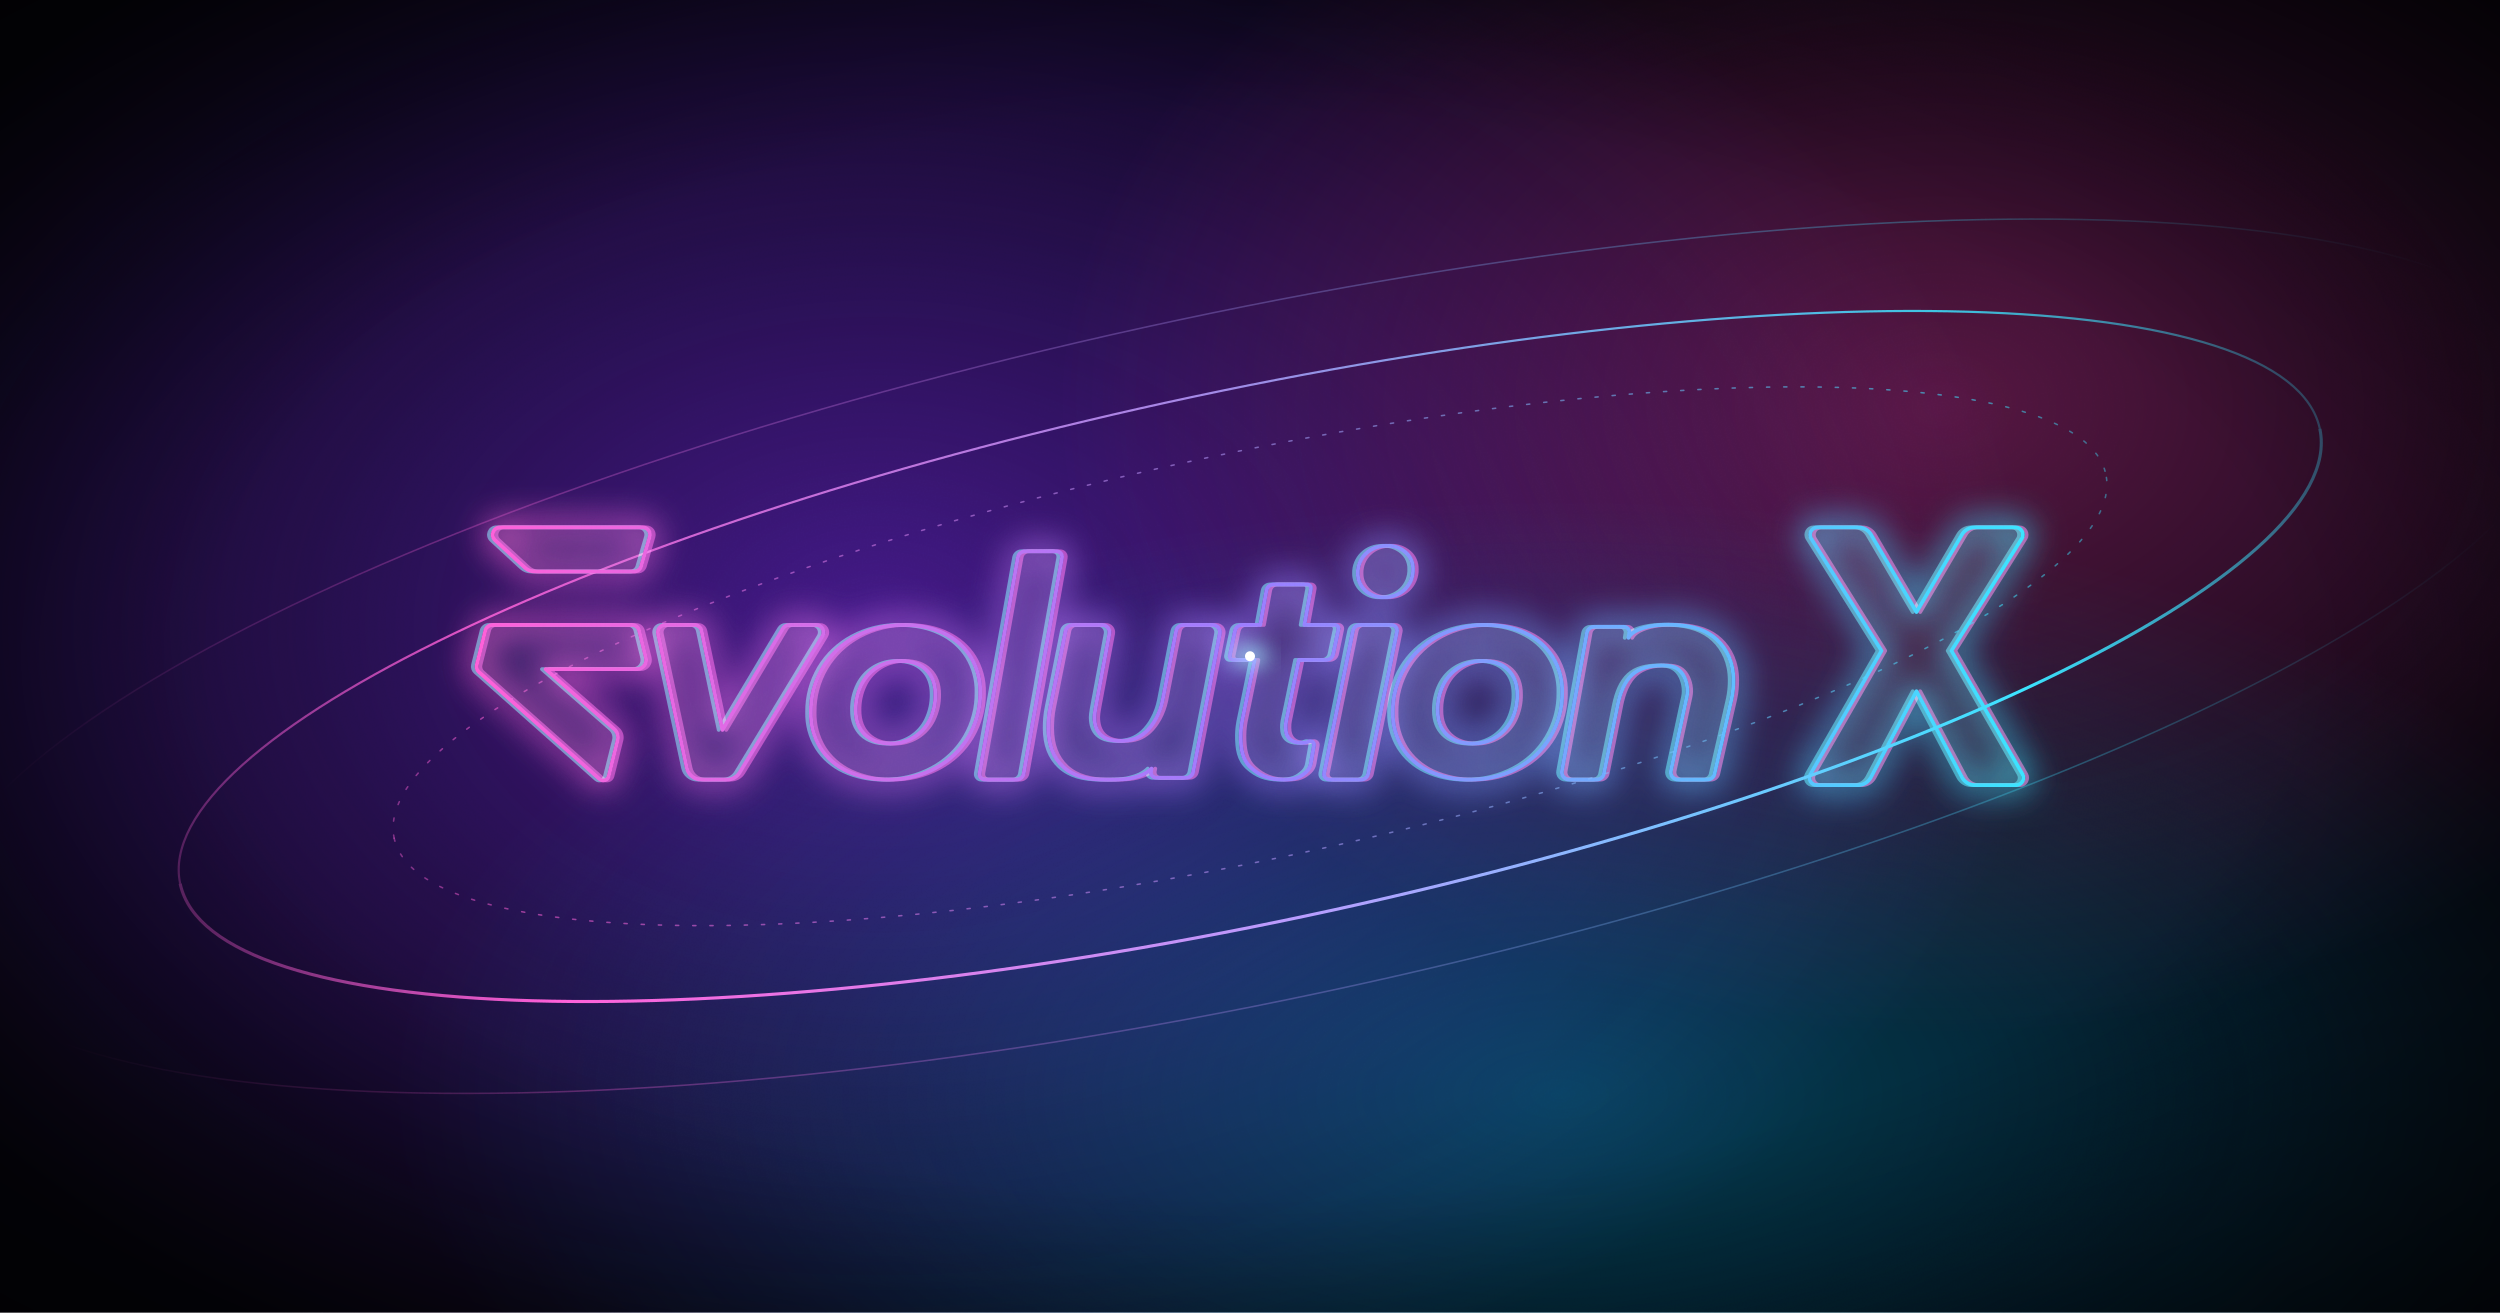
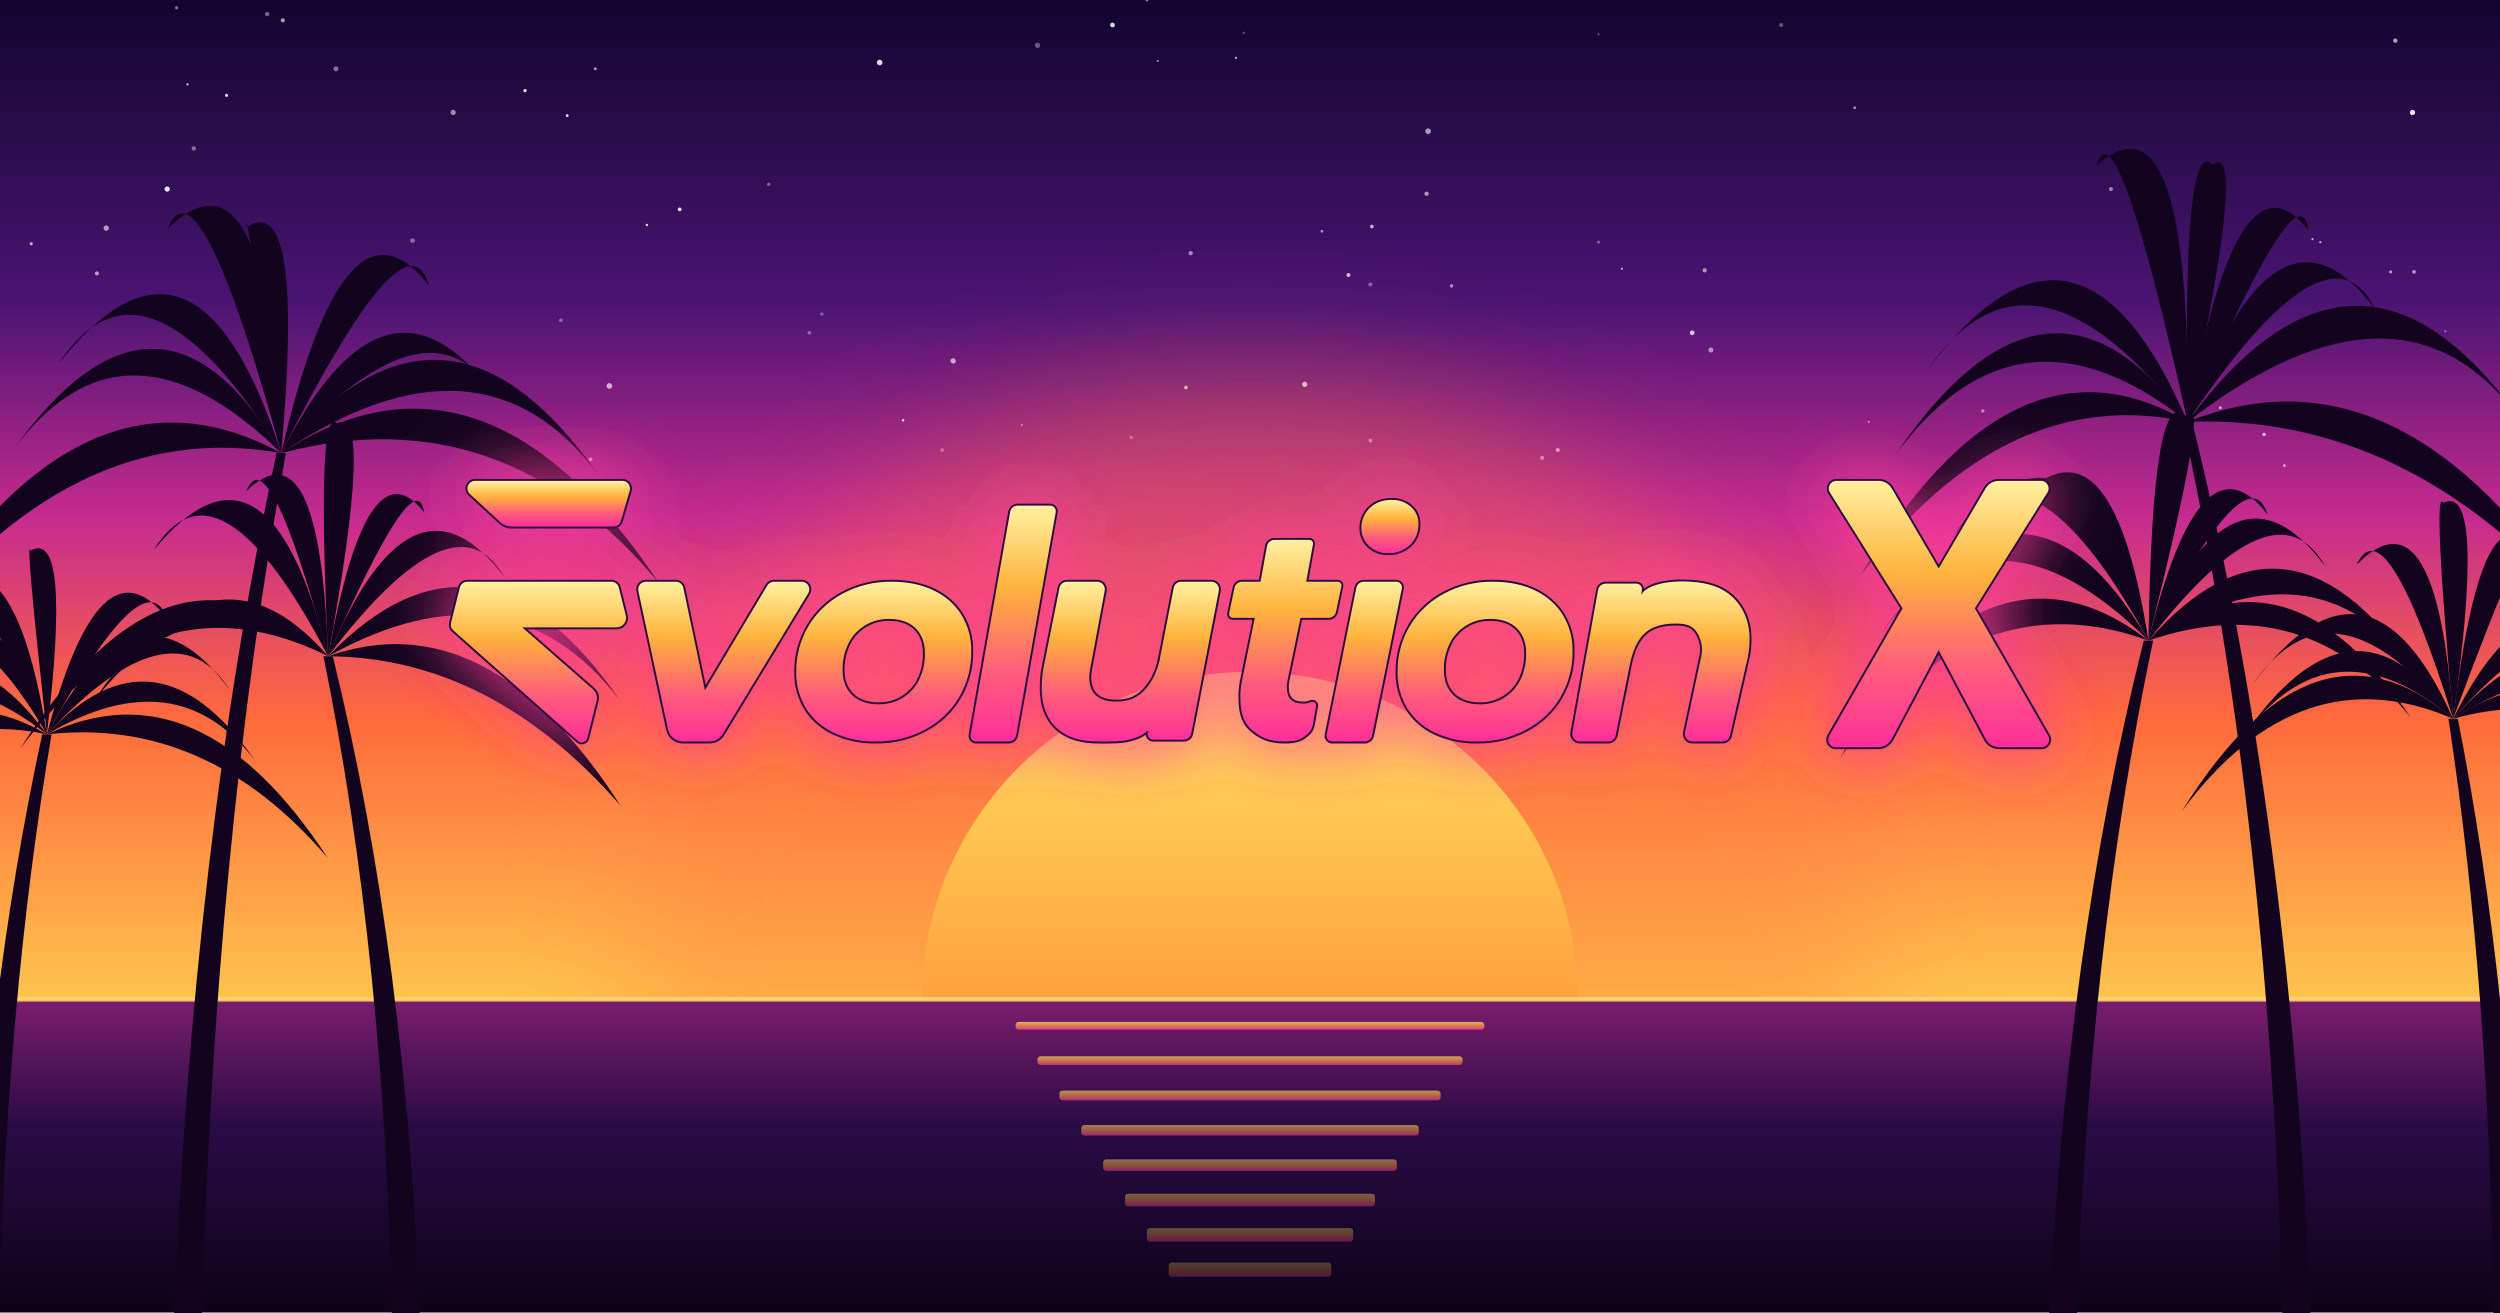
- <svg xmlns="http://www.w3.org/2000/svg" xmlns:xlink="http://www.w3.org/1999/xlink" width="1600" height="840" viewBox="0 0 1600 840" role="img" aria-label="Evolution X banner concept: holographic wordmark crossed by iridescent orbit rings in a dark violet void">
+ <svg xmlns="http://www.w3.org/2000/svg" width="1600" height="840" viewBox="0 0 1600 840">
  <defs>
-     <radialGradient id="nv" cx="50%" cy="50%" r="50%">
-       <stop offset="0" stop-color="#fff" stop-opacity="1" />
-       <stop offset="1" stop-color="#fff" stop-opacity="0" />
-     </radialGradient>
-     <radialGradient id="n1">
-       <stop offset="0" stop-color="#6d28d9" stop-opacity=".6" />
-       <stop offset="1" stop-color="#6d28d9" stop-opacity="0" />
-     </radialGradient>
-     <radialGradient id="n2">
-       <stop offset="0" stop-color="#ff3fb4" stop-opacity=".32" />
-       <stop offset="1" stop-color="#ff3fb4" stop-opacity="0" />
-     </radialGradient>
-     <radialGradient id="n3">
-       <stop offset="0" stop-color="#00c8ff" stop-opacity=".3" />
-       <stop offset="1" stop-color="#00c8ff" stop-opacity="0" />
-     </radialGradient>
-     <radialGradient id="vg" cx="50%" cy="50%" r="75%">
-       <stop offset=".55" stop-color="#000" stop-opacity="0" />
-       <stop offset="1" stop-color="#000" stop-opacity=".75" />
-     </radialGradient>
-     <linearGradient id="wg" gradientUnits="userSpaceOnUse" x1="210" y1="0" x2="870" y2="0" spreadMethod="reflect">
-       <stop offset="0" stop-color="#ff5fd8" />
-       <stop offset=".5" stop-color="#9b7bff" />
-       <stop offset="1" stop-color="#3be3ff" />
-       <animateTransform attributeName="gradientTransform" type="translate" from="0 0" to="1320 0" dur="12s" repeatCount="indefinite" />
-     </linearGradient>
-     <linearGradient id="rg" gradientUnits="userSpaceOnUse" x1="-800" y1="0" x2="800" y2="0">
-       <stop offset="0" stop-color="#ff5fd8" stop-opacity="0" />
-       <stop offset=".2" stop-color="#ff5fd8" />
-       <stop offset=".5" stop-color="#b79bff" />
-       <stop offset=".8" stop-color="#3be3ff" />
-       <stop offset="1" stop-color="#3be3ff" stop-opacity="0" />
-     </linearGradient>
-     <filter id="b6" x="-20%" y="-60%" width="140%" height="220%">
-       <feGaussianBlur stdDeviation="7" />
+     <linearGradient id="bsky" x1="0" y1="0" x2="0" y2="1">
+       <stop offset="0" stop-color="#12052e" />
+       <stop offset=".30" stop-color="#4a1472" />
+       <stop offset=".52" stop-color="#c72b8f" />
+       <stop offset=".72" stop-color="#ff6a3d" />
+       <stop offset="1" stop-color="#ffc34d" />
+     </linearGradient>
+     <linearGradient id="bsun" x1="0" y1="0" x2="0" y2="1">
+       <stop offset="0" stop-color="#ffe45e" />
+       <stop offset=".55" stop-color="#ff9a3c" />
+       <stop offset="1" stop-color="#ff3d9a" />
+     </linearGradient>
+     <linearGradient id="bsea" x1="0" y1="0" x2="0" y2="1">
+       <stop offset="0" stop-color="#7a1d6e" />
+       <stop offset=".4" stop-color="#2b0b45" />
+       <stop offset="1" stop-color="#0c0318" />
+     </linearGradient>
+     <linearGradient id="txt" x1="0" y1="0" x2="0" y2="1">
+       <stop offset="0" stop-color="#fff0a0" />
+       <stop offset=".35" stop-color="#ffb23c" />
+       <stop offset=".7" stop-color="#ff5e7a" />
+       <stop offset="1" stop-color="#ff2f9a" />
+     </linearGradient>
+     <filter id="glow" x="-20%" y="-40%" width="140%" height="180%">
+       <feGaussianBlur stdDeviation="14" result="b" />
+       <feMerge>
+         <feMergeNode in="b" />
+         <feMergeNode in="b" />
+       </feMerge>
    </filter>
-     <filter id="b2" x="-20%" y="-100%" width="140%" height="300%">
-       <feGaussianBlur stdDeviation="2" />
+     <filter id="blur30">
+       <feGaussianBlur stdDeviation="40" />
    </filter>
-     <filter id="b1" x="-50%" y="-50%" width="200%" height="200%">
-       <feGaussianBlur stdDeviation="1.2" />
-     </filter>
-     <filter id="gr" x="0" y="0" width="100%" height="100%">
-       <feTurbulence type="fractalNoise" baseFrequency=".9" numOctaves="2" seed="4" />
-       <feColorMatrix values="0 0 0 0 1  0 0 0 0 1  0 0 0 0 1  0 0 0 .55 0" />
-     </filter>
-     <g id="wm" stroke-linejoin="round" stroke-linecap="round">
-       <path d="M217.896 70.452C215.794 68.512 217.167 65 220.028 65H280.87C282.965 65 284.474 67.011 283.887 69.023L280.22 81.593C279.829 82.934 278.6 83.856 277.203 83.856H234.875C233.295 83.856 231.773 83.26 230.612 82.189L217.896 70.452Z" />
-       <path d="M268.75 151.103C270.08 152.268 270.648 154.079 270.219 155.794L266.36 171.228C265.931 172.945 263.833 173.594 262.509 172.419L211.057 126.765C210.181 125.987 209.81 124.788 210.094 123.651L213.751 109.023C214.101 107.624 215.358 106.643 216.8 106.643H276.321C277.763 106.643 279.02 107.624 279.37 109.023L282.269 120.619C282.888 123.098 281.013 125.5 278.457 125.5H239.489L268.75 151.103Z" />
-       <path d="M354.904 106.643C357.354 106.643 358.862 109.322 357.59 111.417L322.253 169.619C321.113 171.496 319.076 172.643 316.88 172.643H305.856C302.892 172.643 300.331 170.572 299.71 167.674L287.446 110.444C287.027 108.488 288.519 106.643 290.519 106.643H302.939C304.425 106.643 305.708 107.684 306.014 109.138L314.917 151.428L340.717 108.176C341.284 107.225 342.31 106.643 343.416 106.643H354.904Z" />
-       <path d="M368.204 169.057C363.406 166.831 359.4 163.334 356.675 158.994C353.904 154.413 352.509 149.206 352.64 143.932C352.532 137.265 354.291 130.689 357.739 124.869C361.062 119.302 365.927 114.692 371.813 111.533C377.976 108.236 384.958 106.549 392.041 106.647C398.677 106.647 404.456 107.839 409.378 110.224C414.15 112.463 418.132 115.958 420.844 120.288C423.625 124.869 425.031 130.078 424.91 135.356C425.019 142.014 423.283 148.583 419.875 154.412C416.576 159.997 411.705 164.612 405.8 167.748C399.611 171.042 392.606 172.728 385.501 172.634C379.516 172.756 373.586 171.53 368.204 169.057ZM396.573 154.59C399.525 152.755 401.878 150.18 403.365 147.153C405.031 143.716 405.85 139.968 405.761 136.19C405.761 131.821 404.466 128.365 401.876 125.821C399.286 123.278 395.645 122.008 390.954 122.013C387.432 121.959 383.971 122.891 381.009 124.691C378.054 126.525 375.699 129.101 374.208 132.128C372.533 135.561 371.703 139.306 371.781 143.084C371.781 147.458 373.095 150.914 375.721 153.453C378.348 155.991 382.01 157.261 386.707 157.261C390.192 157.307 393.614 156.378 396.541 154.59H396.573Z" />
-       <path d="M440.957 77.808C441.223 76.308 442.528 75.214 444.052 75.214H457.462C458.929 75.214 460.039 76.539 459.783 77.983L443.449 170.049C443.183 171.549 441.878 172.643 440.354 172.643H426.944C425.477 172.643 424.367 171.318 424.623 169.874L440.957 77.808Z" />
-       <path d="M524.039 106.643C526.013 106.643 527.499 108.442 527.125 110.381L515.765 169.309C515.48 170.788 514.186 171.857 512.679 171.857H500.078C498.591 171.857 497.475 170.496 497.767 169.038L497.989 167.928C495.811 170.134 493.006 171.145 490.131 171.857C486.372 172.791 481.578 172.643 477.56 172.643C470.48 172.643 464.493 171.059 460.274 167.143C456.055 163.226 453.994 157.735 453.989 150.643C453.987 147.971 454.21 144.614 454.774 142L461.34 109.169C461.634 107.7 462.924 106.643 464.422 106.643H476.921C478.887 106.643 480.371 108.428 480.011 110.361L474.417 140.428C474.417 140.428 473.627 144.329 473.631 145.928C473.631 152.781 477.395 156.13 484.631 156.13C489.373 156.13 492.54 155.028 495.631 152.214C498.723 149.401 501.57 144.484 502.703 138.857L508.493 109.184C508.781 107.708 510.074 106.643 511.577 106.643H524.039Z" />
-       <path d="M555.46 147.608C555.274 148.522 555.193 149.455 555.217 150.387C555.217 154.777 557.512 156.969 562.101 156.964C563.315 156.964 564.115 156.776 564.913 156.399C566.142 155.818 567.542 156.698 567.306 158.036L565.933 165.813C565.691 167.184 565.011 168.45 563.969 169.373C561.506 171.553 559.659 172.643 554.167 172.643C548.046 172.643 544.118 170.909 540.417 167.536C536.716 164.162 536.003 159.58 536.024 153.695C536.052 151.7 536.251 149.711 536.62 147.751L541.989 121.571H532.925C531.927 121.571 531.182 120.653 531.387 119.676L533.606 109.138C533.912 107.684 535.195 106.643 536.681 106.643H544.346L547.019 91.938C547.291 90.443 548.593 89.357 550.111 89.357H564.463C565.443 89.357 566.184 90.245 566.009 91.21L563.203 106.643H576.195C577.193 106.643 577.938 107.561 577.732 108.538L575.514 119.076C575.208 120.53 573.925 121.571 572.438 121.571H560.846L555.46 147.608Z" />
-       <path d="M583.907 109.162C584.204 107.697 585.492 106.643 586.988 106.643H600.392C601.882 106.643 602.998 108.007 602.702 109.468L590.427 170.123C590.13 171.589 588.842 172.643 587.347 172.643H573.942C572.452 172.643 571.336 171.278 571.632 169.818L583.907 109.162Z" />
-       <path d="M586.761 88.55C587.292 89.799 588.081 90.923 589.076 91.85C590.126 92.85 591.367 93.629 592.725 94.144C594.083 94.659 595.531 94.898 596.983 94.847C598.641 94.913 600.295 94.65 601.85 94.076C603.405 93.501 604.831 92.625 606.043 91.499C607.214 90.365 608.131 88.998 608.736 87.488C609.34 85.978 609.617 84.358 609.55 82.734C609.577 81.411 609.316 80.097 608.784 78.885C608.251 77.672 607.461 76.588 606.467 75.709C604.263 73.758 601.381 72.739 598.434 72.868C594.726 72.868 591.727 73.982 589.437 76.209C588.308 77.293 587.419 78.598 586.826 80.043C586.233 81.488 585.949 83.039 585.993 84.599C585.968 85.955 586.23 87.301 586.761 88.55Z" />
-       <path d="M616.474 169.057C611.69 166.826 607.697 163.33 604.981 158.994C602.203 154.415 600.801 149.208 600.925 143.933C600.814 137.266 602.569 130.69 606.013 124.87C609.341 119.304 614.205 114.694 620.089 111.534C626.258 108.23 633.25 106.543 640.341 106.647C646.973 106.647 652.75 107.84 657.67 110.225C662.44 112.463 666.42 115.959 669.131 120.288C671.911 124.869 673.316 130.079 673.196 135.357C673.304 142.014 671.569 148.583 668.162 154.412C664.862 159.998 659.99 164.613 654.086 167.748C647.89 171.047 640.876 172.733 633.764 172.635C627.781 172.756 621.854 171.529 616.474 169.057ZM644.831 154.591C647.785 152.756 650.139 150.181 651.628 147.153C653.293 143.716 654.112 139.968 654.023 136.19C654.023 131.821 652.729 128.365 650.14 125.822C647.551 123.278 643.912 122.009 639.222 122.014C635.699 121.96 632.237 122.891 629.274 124.691C626.32 126.524 623.968 129.1 622.484 132.129C620.806 135.56 619.976 139.306 620.058 143.085C620.058 147.458 621.371 150.914 623.996 153.453C626.622 155.991 630.282 157.261 634.977 157.261C638.458 157.306 641.876 156.377 644.799 154.591H644.831Z" />
-       <path d="M739.203 112.928C743.477 116.925 746.274 122.79 746.274 130.214C746.276 132.978 746.055 135.366 745.488 138.071L738.187 170.196C737.862 171.627 736.59 172.643 735.122 172.643H722.662C720.661 172.643 719.169 170.798 719.589 168.841L725.845 139.643C726.181 138.1 726.643 136.507 726.631 134.928C726.631 131.391 725.348 128.143 723.488 126.286C721.629 124.428 719.334 123.923 715.631 123.928C710.791 123.928 706.244 124.951 703.06 127.857C699.875 130.763 697.905 135.397 696.774 141.214L690.994 170.116C690.7 171.585 689.41 172.643 687.912 172.643H676.179C674.219 172.643 672.737 170.869 673.086 168.941L683.736 110.012C684.006 108.517 685.308 107.429 686.828 107.429H699.491C700.948 107.429 702.056 108.736 701.817 110.173L701.488 112.143C703.06 108.668 710.885 105.931 721.917 106.643C729.169 107.065 734.928 108.922 739.203 112.928Z" />
-       <path d="M824.358 101.143L843.75 68.104C844.879 66.181 846.942 65 849.171 65H866.607C869.078 65 870.582 67.719 869.27 69.812L839.287 117.643L869.577 170.29C870.782 172.385 869.27 175 866.852 175H849.357C847.029 175 844.891 173.713 843.802 171.655L824.358 134.928L804.915 171.655C803.825 173.713 801.688 175 799.359 175H781.864C779.446 175 777.934 172.385 779.14 170.29L809.43 117.643L779.446 69.812C778.134 67.719 779.639 65 782.109 65H799.545C801.774 65 803.837 66.181 804.966 68.104L824.358 101.143Z" />
+     <clipPath id="sunclip">
+       <rect x="0" y="0" width="1600" height="640" />
+     </clipPath>
+   </defs>
+   <rect width="1600" height="640" fill="url(#bsky)" />
+   <circle cx="1351" cy="121" r="1.3" fill="#fff" opacity="0.49" />
+   <circle cx="215" cy="44" r="1.6" fill="#fff" opacity="0.44" />
+   <circle cx="1530" cy="174" r="1.0" fill="#fff" opacity="0.58" />
+   <circle cx="381" cy="44" r="0.9" fill="#fff" opacity="0.64" />
+   <circle cx="378" cy="294" r="1.2" fill="#fff" opacity="0.57" />
+   <circle cx="997" cy="288" r="1.3" fill="#fff" opacity="0.58" />
+   <circle cx="1269" cy="263" r="1.1" fill="#fff" opacity="0.46" />
+   <circle cx="518" cy="213" r="1.2" fill="#fff" opacity="0.36" />
+   <circle cx="363" cy="74" r="0.9" fill="#fff" opacity="0.88" />
+   <circle cx="741" cy="39" r="0.7" fill="#fff" opacity="0.52" />
+   <circle cx="914" cy="84" r="1.8" fill="#fff" opacity="0.61" />
+   <circle cx="724" cy="280" r="1.0" fill="#fff" opacity="0.41" />
+   <circle cx="759" cy="248" r="1.2" fill="#fff" opacity="0.71" />
+   <circle cx="414" cy="144" r="0.8" fill="#fff" opacity="0.84" />
+   <circle cx="171" cy="9" r="1.4" fill="#fff" opacity="0.40" />
+   <circle cx="1544" cy="72" r="1.7" fill="#fff" opacity="0.87" />
+   <circle cx="578" cy="269" r="0.8" fill="#fff" opacity="0.85" />
+   <circle cx="835" cy="246" r="1.7" fill="#fff" opacity="0.73" />
+   <circle cx="290" cy="72" r="1.7" fill="#fff" opacity="0.53" />
+   <circle cx="1083" cy="213" r="1.5" fill="#fff" opacity="0.75" />
+   <circle cx="1449" cy="278" r="1.1" fill="#fff" opacity="0.69" />
+   <circle cx="264" cy="154" r="1.5" fill="#fff" opacity="0.37" />
+   <circle cx="1533" cy="26" r="1.4" fill="#fff" opacity="0.63" />
+   <circle cx="1480" cy="153" r="0.7" fill="#fff" opacity="0.62" />
+   <circle cx="1140" cy="16" r="1.3" fill="#fff" opacity="0.31" />
+   <circle cx="603" cy="288" r="1.2" fill="#fff" opacity="0.35" />
+   <circle cx="1196" cy="270" r="0.6" fill="#fff" opacity="0.64" />
+   <circle cx="1038" cy="172" r="0.7" fill="#fff" opacity="0.62" />
+   <circle cx="181" cy="13" r="1.3" fill="#fff" opacity="0.63" />
+   <circle cx="877" cy="282" r="1.2" fill="#fff" opacity="0.50" />
+   <circle cx="863" cy="176" r="1.3" fill="#fff" opacity="0.71" />
+   <circle cx="20" cy="156" r="1.0" fill="#fff" opacity="0.68" />
+   <circle cx="124" cy="95" r="1.4" fill="#fff" opacity="0.43" />
+   <circle cx="913" cy="124" r="1.4" fill="#fff" opacity="0.58" />
+   <circle cx="846" cy="148" r="0.9" fill="#fff" opacity="0.53" />
+   <circle cx="878" cy="145" r="1.2" fill="#fff" opacity="0.68" />
+   <circle cx="526" cy="201" r="1.1" fill="#fff" opacity="0.32" />
+   <circle cx="1091" cy="173" r="1.4" fill="#fff" opacity="0.55" />
+   <circle cx="1023" cy="22" r="0.6" fill="#fff" opacity="0.46" />
+   <circle cx="336" cy="58" r="1.1" fill="#fff" opacity="0.83" />
+   <circle cx="734" cy="0" r="0.9" fill="#fff" opacity="0.51" />
+   <circle cx="610" cy="231" r="1.7" fill="#fff" opacity="0.63" />
+   <circle cx="1023" cy="155" r="1.0" fill="#fff" opacity="0.34" />
+   <circle cx="62" cy="175" r="1.3" fill="#fff" opacity="0.60" />
+   <circle cx="654" cy="272" r="0.7" fill="#fff" opacity="0.45" />
+   <circle cx="435" cy="134" r="1.2" fill="#fff" opacity="0.89" />
+   <circle cx="1421" cy="261" r="0.9" fill="#fff" opacity="0.67" />
+   <circle cx="563" cy="40" r="1.8" fill="#fff" opacity="0.85" />
+   <circle cx="877" cy="182" r="1.3" fill="#fff" opacity="0.35" />
+   <circle cx="107" cy="121" r="1.7" fill="#fff" opacity="0.88" />
+   <circle cx="796" cy="21" r="0.7" fill="#fff" opacity="0.33" />
+   <circle cx="390" cy="247" r="1.8" fill="#fff" opacity="0.65" />
+   <circle cx="1565" cy="212" r="0.7" fill="#fff" opacity="0.43" />
+   <circle cx="987" cy="293" r="1.3" fill="#fff" opacity="0.48" />
+   <circle cx="1462" cy="298" r="0.9" fill="#fff" opacity="0.60" />
+   <circle cx="145" cy="61" r="1.0" fill="#fff" opacity="0.86" />
+   <circle cx="1545" cy="174" r="1.2" fill="#fff" opacity="0.57" />
+   <circle cx="68" cy="146" r="1.7" fill="#fff" opacity="0.59" />
+   <circle cx="929" cy="183" r="1.1" fill="#fff" opacity="0.55" />
+   <circle cx="359" cy="205" r="1.2" fill="#fff" opacity="0.34" />
+   <circle cx="492" cy="118" r="1.1" fill="#fff" opacity="0.34" />
+   <circle cx="791" cy="37" r="0.7" fill="#fff" opacity="0.75" />
+   <circle cx="1485" cy="155" r="0.7" fill="#fff" opacity="0.71" />
+   <circle cx="712" cy="16" r="1.5" fill="#fff" opacity="0.85" />
+   <circle cx="762" cy="162" r="1.4" fill="#fff" opacity="0.49" />
+   <circle cx="664" cy="29" r="1.7" fill="#fff" opacity="0.34" />
+   <circle cx="113" cy="5" r="1.0" fill="#fff" opacity="0.47" />
+   <circle cx="120" cy="54" r="0.7" fill="#fff" opacity="0.82" />
+   <circle cx="1187" cy="69" r="0.9" fill="#fff" opacity="0.57" />
+   <circle cx="1095" cy="224" r="1.6" fill="#fff" opacity="0.52" />
+   <g clip-path="url(#sunclip)">
+     <circle cx="800.0" cy="640" r="399.0" fill="#ff7a3d" opacity=".35" filter="url(#blur30)" />
+     <circle cx="800.0" cy="640" r="210" fill="url(#bsun)" />
+   </g>
+   <rect y="640" width="1600" height="200" fill="url(#bsea)" />
+   <rect x="650.0" y="654" width="300" height="5.0" rx="2" fill="url(#bsun)" opacity="0.75" />
+   <rect x="664.0" y="676" width="272" height="5.6" rx="2" fill="url(#bsun)" opacity="0.68" />
+   <rect x="678.0" y="698" width="244" height="6.2" rx="2" fill="url(#bsun)" opacity="0.61" />
+   <rect x="692.0" y="720" width="216" height="6.8" rx="2" fill="url(#bsun)" opacity="0.54" />
+   <rect x="706.0" y="742" width="188" height="7.4" rx="2" fill="url(#bsun)" opacity="0.47" />
+   <rect x="720.0" y="764" width="160" height="8.0" rx="2" fill="url(#bsun)" opacity="0.40" />
+   <rect x="734.0" y="786" width="132" height="8.6" rx="2" fill="url(#bsun)" opacity="0.33" />
+   <rect x="748.0" y="808" width="104" height="9.2" rx="2" fill="url(#bsun)" opacity="0.26" />
+   <rect y="638" width="1600" height="3" fill="#ffd36b" opacity=".9" />
+   <g>
+     <path d="M111,850 Q123.0,542.0 177,290 L183,290 Q137.0,542.0 129,850Z" fill="#12041f" />
+     <path d="M180,290 Q48.501,218.22 -63.587,409.834 Q45.037,265.963 180,290Z" fill="#12041f" />
+     <path d="M180,290 Q100.967,156.009 6.217,291.026 Q77.801,190.07 180,290Z" fill="#12041f" />
+     <path d="M180,290 Q125.341,120.882 37.506,232.869 Q92.143,148.811 180,290Z" fill="#12041f" />
+     <path d="M180,290 Q172.147,83.526 107.276,146.31 Q127.144,97.78 180,290Z" fill="#12041f" />
+     <path d="M180,290 Q195.151,120.266 157.69,145.58 Q156.761,124.639 180,290Z" fill="#12041f" />
+     <path d="M180,290 Q259.816,131.837 274.434,182.638 Q220.788,113.328 180,290Z" fill="#12041f" />
+     <path d="M180,290 Q274.64,184.342 316.372,252.803 Q247.15,157.613 180,290Z" fill="#12041f" />
+     <path d="M180,290 Q308.899,203.57 383.407,304.586 Q285.064,163.703 180,290Z" fill="#12041f" />
+     <path d="M180,290 Q321.801,252.493 422.069,373.632 Q309.672,205.048 180,290Z" fill="#12041f" />
+     <path d="M251,850 Q246.5,613.5 207,420 L213,420 Q260.5,613.5 269,850Z" fill="#12041f" />
+     <path d="M210,420 Q110.146,325.69 12.817,479.328 Q98.111,364.338 210,420Z" fill="#12041f" />
+     <path d="M210,420 Q135.156,333.781 57.52,452.324 Q122.528,363.667 210,420Z" fill="#12041f" />
+     <path d="M210,420 Q171.225,263.486 98.352,352.087 Q139.541,285.369 210,420Z" fill="#12041f" />
+     <path d="M210,420 Q204.763,268.923 157.667,314.237 Q171.799,279.18 210,420Z" fill="#12041f" />
+     <path d="M210,420 Q239.73,259.076 215.63,270.905 Q202.443,257.973 210,420Z" fill="#12041f" />
+     <path d="M210,420 Q265.815,293.584 271.396,327.785 Q234.949,281.551 210,420Z" fill="#12041f" />
+     <path d="M210,420 Q291.858,312.63 323.132,370.021 Q264.368,290.456 210,420Z" fill="#12041f" />
+     <path d="M210,420 Q325.822,355.603 396.932,448.474 Q307.609,318.964 210,420Z" fill="#12041f" />
+     <path d="M210,420 Q314.203,420.575 397.123,515.571 Q312.403,383.899 210,420Z" fill="#12041f" />
+     <path d="M-19,850 Q-10.0,641.0 27,470 L33,470 Q4.0,641.0 -1,850Z" fill="#12041f" />
+     <path d="M30,470 Q-59.349,417.168 -136.769,548.154 Q-62.673,449.855 30,470Z" fill="#12041f" />
+     <path d="M30,470 Q-41.544,372.175 -120.361,488.957 Q-57.16,401.646 30,470Z" fill="#12041f" />
+     <path d="M30,470 Q-3.609,355.52 -60.654,426.996 Q-26.36,373.288 30,470Z" fill="#12041f" />
+     <path d="M30,470 Q6.125,320.744 -53.963,388.722 Q-25.102,337.201 30,470Z" fill="#12041f" />
+     <path d="M30,470 Q45.871,337.519 19.628,352.416 Q15.665,339.552 30,470Z" fill="#12041f" />
+     <path d="M30,470 Q92.72,355.343 107.045,396.113 Q64.236,340.242 30,470Z" fill="#12041f" />
+     <path d="M30,470 Q110.697,383.161 147.269,441.93 Q88.018,360.176 30,470Z" fill="#12041f" />
+     <path d="M30,470 Q113.278,420.862 163.515,487.177 Q99.495,394.693 30,470Z" fill="#12041f" />
+     <path d="M30,470 Q132.298,458.456 209.695,549.032 Q127.446,423.235 30,470Z" fill="#12041f" />
+     <path d="M1461,850 Q1453.5,531.0 1397,270 L1403,270 Q1467.5,531.0 1479,850Z" fill="#12041f" />
+     <path d="M1400,270 Q1287.944,203.837 1190.877,368.092 Q1283.798,244.825 1400,270Z" fill="#12041f" />
+     <path d="M1400,270 Q1310.918,146.454 1212.261,292.262 Q1291.074,183.251 1400,270Z" fill="#12041f" />
+     <path d="M1400,270 Q1330.151,107.05 1233.356,237.056 Q1299.624,139.712 1400,270Z" fill="#12041f" />
+     <path d="M1400,270 Q1402.417,52.732 1341.967,105.715 Q1354.347,64.106 1400,270Z" fill="#12041f" />
+     <path d="M1400,270 Q1439.183,87.979 1416.077,105.466 Q1396.706,84.828 1400,270Z" fill="#12041f" />
+     <path d="M1400,270 Q1471.575,103.915 1477.569,147.452 Q1431.098,88.711 1400,270Z" fill="#12041f" />
+     <path d="M1400,270 Q1490.167,136.138 1519.949,197.712 Q1456.294,112.628 1400,270Z" fill="#12041f" />
+     <path d="M1400,270 Q1538.218,163.473 1613.804,269.731 Q1509.342,121.567 1400,270Z" fill="#12041f" />
+     <path d="M1400,270 Q1541.264,264.342 1651.537,391.669 Q1537.178,215.04 1400,270Z" fill="#12041f" />
+     <path d="M1311,850 Q1322.25,608.0 1372,410 L1378,410 Q1336.25,608.0 1329,850Z" fill="#12041f" />
+     <path d="M1375,410 Q1272.223,330.757 1177.476,485.147 Q1264.017,369.472 1375,410Z" fill="#12041f" />
+     <path d="M1375,410 Q1296.185,274.034 1201.005,409.23 Q1272.55,308.137 1375,410Z" fill="#12041f" />
+     <path d="M1375,410 Q1330.433,243.931 1250.665,342.288 Q1297.089,268.301 1375,410Z" fill="#12041f" />
+     <path d="M1375,410 Q1350.478,253.632 1287.879,324.235 Q1317.726,270.707 1375,410Z" fill="#12041f" />
+     <path d="M1375,410 Q1415.829,246.766 1399.376,266.705 Q1377.438,241.989 1375,410Z" fill="#12041f" />
+     <path d="M1375,410 Q1438.379,288.499 1451.191,329.194 Q1408.315,273.565 1375,410Z" fill="#12041f" />
+     <path d="M1375,410 Q1456.401,305.184 1488.088,362.469 Q1429.517,283.019 1375,410Z" fill="#12041f" />
+     <path d="M1375,410 Q1481.193,343.174 1543.946,427.074 Q1462.611,310.061 1375,410Z" fill="#12041f" />
+     <path d="M1375,410 Q1474.878,375.47 1542.884,459.24 Q1464.32,342.564 1375,410Z" fill="#12041f" />
+     <path d="M1596,850 Q1593.75,635.5 1567,460 L1573,460 Q1607.75,635.5 1614,850Z" fill="#12041f" />
+     <path d="M1570,460 Q1480.911,383.623 1396.435,519.051 Q1471.991,417.642 1570,460Z" fill="#12041f" />
+     <path d="M1570,460 Q1506.513,367.591 1434.906,472.505 Q1491.373,394.069 1570,460Z" fill="#12041f" />
+     <path d="M1570,460 Q1515.61,338.104 1441.696,438.123 Q1492.962,363.252 1570,460Z" fill="#12041f" />
+     <path d="M1570,460 Q1559.173,309.449 1508.157,361.519 Q1526.712,321.57 1570,460Z" fill="#12041f" />
+     <path d="M1570,460 Q1591.345,308.558 1563.724,321.756 Q1556.629,309.789 1570,460Z" fill="#12041f" />
+     <path d="M1570,460 Q1621.66,320.674 1620.311,350.593 Q1588.075,310.813 1570,460Z" fill="#12041f" />
+     <path d="M1570,460 Q1647.981,371.537 1681.942,427.781 Q1625.003,349.596 1570,460Z" fill="#12041f" />
+     <path d="M1570,460 Q1665.058,399.966 1721.164,475.035 Q1648.373,370.337 1570,460Z" fill="#12041f" />
+     <path d="M1570,460 Q1665.357,433.499 1732.37,514.711 Q1656.882,401.674 1570,460Z" fill="#12041f" />
+   </g>
+   <g transform="translate(-37.0,207.0) scale(1.55)">
+     <g filter="url(#glow)" opacity=".75">
+       <path d="M217.896 70.452C215.794 68.512 217.167 65 220.028 65H280.87C282.965 65 284.474 67.011 283.887 69.023L280.22 81.593C279.829 82.934 278.6 83.856 277.203 83.856H234.875C233.295 83.856 231.773 83.26 230.612 82.189L217.896 70.452Z" fill="#ff3d9a" />
+       <path d="M268.75 151.103C270.08 152.268 270.648 154.079 270.219 155.794L266.36 171.228C265.931 172.945 263.833 173.594 262.509 172.419L211.057 126.765C210.181 125.987 209.81 124.788 210.094 123.651L213.751 109.023C214.101 107.624 215.358 106.643 216.8 106.643H276.321C277.763 106.643 279.02 107.624 279.37 109.023L282.269 120.619C282.888 123.098 281.013 125.5 278.457 125.5H239.489L268.75 151.103Z" fill="#ff3d9a" />
+       <path d="M354.904 106.643C357.354 106.643 358.862 109.322 357.59 111.417L322.253 169.619C321.113 171.496 319.076 172.643 316.88 172.643H305.856C302.892 172.643 300.331 170.572 299.71 167.674L287.446 110.444C287.027 108.488 288.519 106.643 290.519 106.643H302.939C304.425 106.643 305.708 107.684 306.014 109.138L314.917 151.428L340.717 108.176C341.284 107.225 342.31 106.643 343.416 106.643H354.904Z" fill="#ff3d9a" />
+       <path d="M368.204 169.057C363.406 166.831 359.4 163.334 356.675 158.994C353.904 154.413 352.509 149.206 352.64 143.932C352.532 137.265 354.291 130.689 357.739 124.869C361.062 119.302 365.927 114.692 371.813 111.533C377.976 108.236 384.958 106.549 392.041 106.647C398.677 106.647 404.456 107.839 409.378 110.224C414.15 112.463 418.132 115.958 420.844 120.288C423.625 124.869 425.031 130.078 424.91 135.356C425.019 142.014 423.283 148.583 419.875 154.412C416.576 159.997 411.705 164.612 405.8 167.748C399.611 171.042 392.606 172.728 385.501 172.634C379.516 172.756 373.586 171.53 368.204 169.057ZM396.573 154.59C399.525 152.755 401.878 150.18 403.365 147.153C405.031 143.716 405.85 139.968 405.761 136.19C405.761 131.821 404.466 128.365 401.876 125.821C399.286 123.278 395.645 122.008 390.954 122.013C387.432 121.959 383.971 122.891 381.009 124.691C378.054 126.525 375.699 129.101 374.208 132.128C372.533 135.561 371.703 139.306 371.781 143.084C371.781 147.458 373.095 150.914 375.721 153.453C378.348 155.991 382.01 157.261 386.707 157.261C390.192 157.307 393.614 156.378 396.541 154.59H396.573Z" fill="#ff3d9a" />
+       <path d="M440.957 77.808C441.223 76.308 442.528 75.214 444.052 75.214H457.462C458.929 75.214 460.039 76.539 459.783 77.983L443.449 170.049C443.183 171.549 441.878 172.643 440.354 172.643H426.944C425.477 172.643 424.367 171.318 424.623 169.874L440.957 77.808Z" fill="#ff3d9a" />
+       <path d="M524.039 106.643C526.013 106.643 527.499 108.442 527.125 110.381L515.765 169.309C515.48 170.788 514.186 171.857 512.679 171.857H500.078C498.591 171.857 497.475 170.496 497.767 169.038L497.989 167.928C495.811 170.134 493.006 171.145 490.131 171.857C486.372 172.791 481.578 172.643 477.56 172.643C470.48 172.643 464.493 171.059 460.274 167.143C456.055 163.226 453.994 157.735 453.989 150.643C453.987 147.971 454.21 144.614 454.774 142L461.34 109.169C461.634 107.7 462.924 106.643 464.422 106.643H476.921C478.887 106.643 480.371 108.428 480.011 110.361L474.417 140.428C474.417 140.428 473.627 144.329 473.631 145.928C473.631 152.781 477.395 156.13 484.631 156.13C489.373 156.13 492.54 155.028 495.631 152.214C498.723 149.401 501.57 144.484 502.703 138.857L508.493 109.184C508.781 107.708 510.074 106.643 511.577 106.643H524.039Z" fill="#ff3d9a" />
+       <path d="M555.46 147.608C555.274 148.522 555.193 149.455 555.217 150.387C555.217 154.777 557.512 156.969 562.101 156.964C563.315 156.964 564.115 156.776 564.913 156.399C566.142 155.818 567.542 156.698 567.306 158.036L565.933 165.813C565.691 167.184 565.011 168.45 563.969 169.373C561.506 171.553 559.659 172.643 554.167 172.643C548.046 172.643 544.118 170.909 540.417 167.536C536.716 164.162 536.003 159.58 536.024 153.695C536.052 151.7 536.251 149.711 536.62 147.751L541.989 121.571H532.925C531.927 121.571 531.182 120.653 531.387 119.676L533.606 109.138C533.912 107.684 535.195 106.643 536.681 106.643H544.346L547.019 91.938C547.291 90.443 548.593 89.357 550.111 89.357H564.463C565.443 89.357 566.184 90.245 566.009 91.21L563.203 106.643H576.195C577.193 106.643 577.938 107.561 577.732 108.538L575.514 119.076C575.208 120.53 573.925 121.571 572.438 121.571H560.846L555.46 147.608Z" fill="#ff3d9a" />
+       <path d="M583.907 109.162C584.204 107.697 585.492 106.643 586.988 106.643H600.392C601.882 106.643 602.998 108.007 602.702 109.468L590.427 170.123C590.13 171.589 588.842 172.643 587.347 172.643H573.942C572.452 172.643 571.336 171.278 571.632 169.818L583.907 109.162Z" fill="#ff3d9a" />
+       <path d="M586.761 88.55C587.292 89.799 588.081 90.923 589.076 91.85C590.126 92.85 591.367 93.629 592.725 94.144C594.083 94.659 595.531 94.898 596.983 94.847C598.641 94.913 600.295 94.65 601.85 94.076C603.405 93.501 604.831 92.625 606.043 91.499C607.214 90.365 608.131 88.998 608.736 87.488C609.34 85.978 609.617 84.358 609.55 82.734C609.577 81.411 609.316 80.097 608.784 78.885C608.251 77.672 607.461 76.588 606.467 75.709C604.263 73.758 601.381 72.739 598.434 72.868C594.726 72.868 591.727 73.982 589.437 76.209C588.308 77.293 587.419 78.598 586.826 80.043C586.233 81.488 585.949 83.039 585.993 84.599C585.968 85.955 586.23 87.301 586.761 88.55Z" fill="#ff3d9a" />
+       <path d="M616.474 169.057C611.69 166.826 607.697 163.33 604.981 158.994C602.203 154.415 600.801 149.208 600.925 143.933C600.814 137.266 602.569 130.69 606.013 124.87C609.341 119.304 614.205 114.694 620.089 111.534C626.258 108.23 633.25 106.543 640.341 106.647C646.973 106.647 652.75 107.84 657.67 110.225C662.44 112.463 666.42 115.959 669.131 120.288C671.911 124.869 673.316 130.079 673.196 135.357C673.304 142.014 671.569 148.583 668.162 154.412C664.862 159.998 659.99 164.613 654.086 167.748C647.89 171.047 640.876 172.733 633.764 172.635C627.781 172.756 621.854 171.529 616.474 169.057ZM644.831 154.591C647.785 152.756 650.139 150.181 651.628 147.153C653.293 143.716 654.112 139.968 654.023 136.19C654.023 131.821 652.729 128.365 650.14 125.822C647.551 123.278 643.912 122.009 639.222 122.014C635.699 121.96 632.237 122.891 629.274 124.691C626.32 126.524 623.968 129.1 622.484 132.129C620.806 135.56 619.976 139.306 620.058 143.085C620.058 147.458 621.371 150.914 623.996 153.453C626.622 155.991 630.282 157.261 634.977 157.261C638.458 157.306 641.876 156.377 644.799 154.591H644.831Z" fill="#ff3d9a" />
+       <path d="M739.203 112.928C743.477 116.925 746.274 122.79 746.274 130.214C746.276 132.978 746.055 135.366 745.488 138.071L738.187 170.196C737.862 171.627 736.59 172.643 735.122 172.643H722.662C720.661 172.643 719.169 170.798 719.589 168.841L725.845 139.643C726.181 138.1 726.643 136.507 726.631 134.928C726.631 131.391 725.348 128.143 723.488 126.286C721.629 124.428 719.334 123.923 715.631 123.928C710.791 123.928 706.244 124.951 703.06 127.857C699.875 130.763 697.905 135.397 696.774 141.214L690.994 170.116C690.7 171.585 689.41 172.643 687.912 172.643H676.179C674.219 172.643 672.737 170.869 673.086 168.941L683.736 110.012C684.006 108.517 685.308 107.429 686.828 107.429H699.491C700.948 107.429 702.056 108.736 701.817 110.173L701.488 112.143C703.06 108.668 710.885 105.931 721.917 106.643C729.169 107.065 734.928 108.922 739.203 112.928Z" fill="#ff3d9a" />
+       <path d="M824.358 101.143L843.75 68.104C844.879 66.181 846.942 65 849.171 65H866.607C869.078 65 870.582 67.719 869.27 69.812L839.287 117.643L869.577 170.29C870.782 172.385 869.27 175 866.852 175H849.357C847.029 175 844.891 173.713 843.802 171.655L824.358 134.928L804.915 171.655C803.825 173.713 801.688 175 799.359 175H781.864C779.446 175 777.934 172.385 779.14 170.29L809.43 117.643L779.446 69.812C778.134 67.719 779.639 65 782.109 65H799.545C801.774 65 803.837 66.181 804.966 68.104L824.358 101.143Z" fill="#ff3d9a" />
    </g>
-   </defs>
-   <rect width="1600" height="840" fill="#05040c" />
-   <ellipse cx="560" cy="400" rx="760" ry="520" fill="url(#n1)" />
-   <ellipse cx="1240" cy="260" rx="560" ry="400" fill="url(#n2)" />
-   <ellipse cx="1000" cy="700" rx="760" ry="380" fill="url(#n3)" />
-   <g transform="translate(800 420) rotate(-12)" fill="none" stroke="url(#rg)">
-     <path d="M-860 0A860 220 0 0 1 860 0" stroke-width="1" opacity=".3" />
-     <path d="M-700 0A700 170 0 0 1 700 0" stroke-width="1.4" opacity=".85" />
-     <path d="M-560 0A560 130 0 0 1 560 0" stroke-width="1" opacity=".55" stroke-dasharray="2 9" stroke-linecap="round" />
+     <path d="M217.896 70.452C215.794 68.512 217.167 65 220.028 65H280.87C282.965 65 284.474 67.011 283.887 69.023L280.22 81.593C279.829 82.934 278.6 83.856 277.203 83.856H234.875C233.295 83.856 231.773 83.26 230.612 82.189L217.896 70.452Z" fill="url(#txt)" stroke="#2a0a3f" stroke-width="1.6" stroke-linejoin="round" paint-order="stroke" />
+     <path d="M268.75 151.103C270.08 152.268 270.648 154.079 270.219 155.794L266.36 171.228C265.931 172.945 263.833 173.594 262.509 172.419L211.057 126.765C210.181 125.987 209.81 124.788 210.094 123.651L213.751 109.023C214.101 107.624 215.358 106.643 216.8 106.643H276.321C277.763 106.643 279.02 107.624 279.37 109.023L282.269 120.619C282.888 123.098 281.013 125.5 278.457 125.5H239.489L268.75 151.103Z" fill="url(#txt)" stroke="#2a0a3f" stroke-width="1.6" stroke-linejoin="round" paint-order="stroke" />
+     <path d="M354.904 106.643C357.354 106.643 358.862 109.322 357.59 111.417L322.253 169.619C321.113 171.496 319.076 172.643 316.88 172.643H305.856C302.892 172.643 300.331 170.572 299.71 167.674L287.446 110.444C287.027 108.488 288.519 106.643 290.519 106.643H302.939C304.425 106.643 305.708 107.684 306.014 109.138L314.917 151.428L340.717 108.176C341.284 107.225 342.31 106.643 343.416 106.643H354.904Z" fill="url(#txt)" stroke="#2a0a3f" stroke-width="1.6" stroke-linejoin="round" paint-order="stroke" />
+     <path d="M368.204 169.057C363.406 166.831 359.4 163.334 356.675 158.994C353.904 154.413 352.509 149.206 352.64 143.932C352.532 137.265 354.291 130.689 357.739 124.869C361.062 119.302 365.927 114.692 371.813 111.533C377.976 108.236 384.958 106.549 392.041 106.647C398.677 106.647 404.456 107.839 409.378 110.224C414.15 112.463 418.132 115.958 420.844 120.288C423.625 124.869 425.031 130.078 424.91 135.356C425.019 142.014 423.283 148.583 419.875 154.412C416.576 159.997 411.705 164.612 405.8 167.748C399.611 171.042 392.606 172.728 385.501 172.634C379.516 172.756 373.586 171.53 368.204 169.057ZM396.573 154.59C399.525 152.755 401.878 150.18 403.365 147.153C405.031 143.716 405.85 139.968 405.761 136.19C405.761 131.821 404.466 128.365 401.876 125.821C399.286 123.278 395.645 122.008 390.954 122.013C387.432 121.959 383.971 122.891 381.009 124.691C378.054 126.525 375.699 129.101 374.208 132.128C372.533 135.561 371.703 139.306 371.781 143.084C371.781 147.458 373.095 150.914 375.721 153.453C378.348 155.991 382.01 157.261 386.707 157.261C390.192 157.307 393.614 156.378 396.541 154.59H396.573Z" fill="url(#txt)" stroke="#2a0a3f" stroke-width="1.6" stroke-linejoin="round" paint-order="stroke" />
+     <path d="M440.957 77.808C441.223 76.308 442.528 75.214 444.052 75.214H457.462C458.929 75.214 460.039 76.539 459.783 77.983L443.449 170.049C443.183 171.549 441.878 172.643 440.354 172.643H426.944C425.477 172.643 424.367 171.318 424.623 169.874L440.957 77.808Z" fill="url(#txt)" stroke="#2a0a3f" stroke-width="1.6" stroke-linejoin="round" paint-order="stroke" />
+     <path d="M524.039 106.643C526.013 106.643 527.499 108.442 527.125 110.381L515.765 169.309C515.48 170.788 514.186 171.857 512.679 171.857H500.078C498.591 171.857 497.475 170.496 497.767 169.038L497.989 167.928C495.811 170.134 493.006 171.145 490.131 171.857C486.372 172.791 481.578 172.643 477.56 172.643C470.48 172.643 464.493 171.059 460.274 167.143C456.055 163.226 453.994 157.735 453.989 150.643C453.987 147.971 454.21 144.614 454.774 142L461.34 109.169C461.634 107.7 462.924 106.643 464.422 106.643H476.921C478.887 106.643 480.371 108.428 480.011 110.361L474.417 140.428C474.417 140.428 473.627 144.329 473.631 145.928C473.631 152.781 477.395 156.13 484.631 156.13C489.373 156.13 492.54 155.028 495.631 152.214C498.723 149.401 501.57 144.484 502.703 138.857L508.493 109.184C508.781 107.708 510.074 106.643 511.577 106.643H524.039Z" fill="url(#txt)" stroke="#2a0a3f" stroke-width="1.6" stroke-linejoin="round" paint-order="stroke" />
+     <path d="M555.46 147.608C555.274 148.522 555.193 149.455 555.217 150.387C555.217 154.777 557.512 156.969 562.101 156.964C563.315 156.964 564.115 156.776 564.913 156.399C566.142 155.818 567.542 156.698 567.306 158.036L565.933 165.813C565.691 167.184 565.011 168.45 563.969 169.373C561.506 171.553 559.659 172.643 554.167 172.643C548.046 172.643 544.118 170.909 540.417 167.536C536.716 164.162 536.003 159.58 536.024 153.695C536.052 151.7 536.251 149.711 536.62 147.751L541.989 121.571H532.925C531.927 121.571 531.182 120.653 531.387 119.676L533.606 109.138C533.912 107.684 535.195 106.643 536.681 106.643H544.346L547.019 91.938C547.291 90.443 548.593 89.357 550.111 89.357H564.463C565.443 89.357 566.184 90.245 566.009 91.21L563.203 106.643H576.195C577.193 106.643 577.938 107.561 577.732 108.538L575.514 119.076C575.208 120.53 573.925 121.571 572.438 121.571H560.846L555.46 147.608Z" fill="url(#txt)" stroke="#2a0a3f" stroke-width="1.6" stroke-linejoin="round" paint-order="stroke" />
+     <path d="M583.907 109.162C584.204 107.697 585.492 106.643 586.988 106.643H600.392C601.882 106.643 602.998 108.007 602.702 109.468L590.427 170.123C590.13 171.589 588.842 172.643 587.347 172.643H573.942C572.452 172.643 571.336 171.278 571.632 169.818L583.907 109.162Z" fill="url(#txt)" stroke="#2a0a3f" stroke-width="1.6" stroke-linejoin="round" paint-order="stroke" />
+     <path d="M586.761 88.55C587.292 89.799 588.081 90.923 589.076 91.85C590.126 92.85 591.367 93.629 592.725 94.144C594.083 94.659 595.531 94.898 596.983 94.847C598.641 94.913 600.295 94.65 601.85 94.076C603.405 93.501 604.831 92.625 606.043 91.499C607.214 90.365 608.131 88.998 608.736 87.488C609.34 85.978 609.617 84.358 609.55 82.734C609.577 81.411 609.316 80.097 608.784 78.885C608.251 77.672 607.461 76.588 606.467 75.709C604.263 73.758 601.381 72.739 598.434 72.868C594.726 72.868 591.727 73.982 589.437 76.209C588.308 77.293 587.419 78.598 586.826 80.043C586.233 81.488 585.949 83.039 585.993 84.599C585.968 85.955 586.23 87.301 586.761 88.55Z" fill="url(#txt)" stroke="#2a0a3f" stroke-width="1.6" stroke-linejoin="round" paint-order="stroke" />
+     <path d="M616.474 169.057C611.69 166.826 607.697 163.33 604.981 158.994C602.203 154.415 600.801 149.208 600.925 143.933C600.814 137.266 602.569 130.69 606.013 124.87C609.341 119.304 614.205 114.694 620.089 111.534C626.258 108.23 633.25 106.543 640.341 106.647C646.973 106.647 652.75 107.84 657.67 110.225C662.44 112.463 666.42 115.959 669.131 120.288C671.911 124.869 673.316 130.079 673.196 135.357C673.304 142.014 671.569 148.583 668.162 154.412C664.862 159.998 659.99 164.613 654.086 167.748C647.89 171.047 640.876 172.733 633.764 172.635C627.781 172.756 621.854 171.529 616.474 169.057ZM644.831 154.591C647.785 152.756 650.139 150.181 651.628 147.153C653.293 143.716 654.112 139.968 654.023 136.19C654.023 131.821 652.729 128.365 650.14 125.822C647.551 123.278 643.912 122.009 639.222 122.014C635.699 121.96 632.237 122.891 629.274 124.691C626.32 126.524 623.968 129.1 622.484 132.129C620.806 135.56 619.976 139.306 620.058 143.085C620.058 147.458 621.371 150.914 623.996 153.453C626.622 155.991 630.282 157.261 634.977 157.261C638.458 157.306 641.876 156.377 644.799 154.591H644.831Z" fill="url(#txt)" stroke="#2a0a3f" stroke-width="1.6" stroke-linejoin="round" paint-order="stroke" />
+     <path d="M739.203 112.928C743.477 116.925 746.274 122.79 746.274 130.214C746.276 132.978 746.055 135.366 745.488 138.071L738.187 170.196C737.862 171.627 736.59 172.643 735.122 172.643H722.662C720.661 172.643 719.169 170.798 719.589 168.841L725.845 139.643C726.181 138.1 726.643 136.507 726.631 134.928C726.631 131.391 725.348 128.143 723.488 126.286C721.629 124.428 719.334 123.923 715.631 123.928C710.791 123.928 706.244 124.951 703.06 127.857C699.875 130.763 697.905 135.397 696.774 141.214L690.994 170.116C690.7 171.585 689.41 172.643 687.912 172.643H676.179C674.219 172.643 672.737 170.869 673.086 168.941L683.736 110.012C684.006 108.517 685.308 107.429 686.828 107.429H699.491C700.948 107.429 702.056 108.736 701.817 110.173L701.488 112.143C703.06 108.668 710.885 105.931 721.917 106.643C729.169 107.065 734.928 108.922 739.203 112.928Z" fill="url(#txt)" stroke="#2a0a3f" stroke-width="1.6" stroke-linejoin="round" paint-order="stroke" />
+     <path d="M824.358 101.143L843.75 68.104C844.879 66.181 846.942 65 849.171 65H866.607C869.078 65 870.582 67.719 869.27 69.812L839.287 117.643L869.577 170.29C870.782 172.385 869.27 175 866.852 175H849.357C847.029 175 844.891 173.713 843.802 171.655L824.358 134.928L804.915 171.655C803.825 173.713 801.688 175 799.359 175H781.864C779.446 175 777.934 172.385 779.14 170.29L809.43 117.643L779.446 69.812C778.134 67.719 779.639 65 782.109 65H799.545C801.774 65 803.837 66.181 804.966 68.104L824.358 101.143Z" fill="url(#txt)" stroke="#2a0a3f" stroke-width="1.6" stroke-linejoin="round" paint-order="stroke" />
  </g>
-   <g transform="translate(800 420) scale(1.5) translate(-540 -120)">
-     <use xlink:href="#wm" fill="none" stroke="url(#wg)" stroke-width="7" opacity=".75" filter="url(#b6)" />
-     <use xlink:href="#wm" x="-1.6" fill="none" stroke="#3be3ff" stroke-width="1.6" opacity=".55" style="mix-blend-mode:screen" />
-     <use xlink:href="#wm" x="1.6" fill="none" stroke="#ff4fd8" stroke-width="1.6" opacity=".55" style="mix-blend-mode:screen" />
-     <use xlink:href="#wm" fill="#ffffff" fill-opacity=".06" stroke="url(#wg)" stroke-width="1.6" />
-   </g>
-   <g transform="translate(800 420) rotate(-12)" fill="none" stroke="url(#rg)">
-     <path d="M-860 0A860 220 0 0 0 860 0" stroke-width="1" opacity=".3" />
-     <path d="M-700 0A700 170 0 0 0 700 0" stroke-width="2" opacity="1" />
-     <path d="M-560 0A560 130 0 0 0 560 0" stroke-width="1" opacity=".55" stroke-dasharray="2 9" stroke-linecap="round" />
-     <g stroke="none">
-       <circle r="9" fill="#9fe9ff" opacity=".8" filter="url(#b6)">
-         <animateMotion dur="16s" repeatCount="indefinite" path="M-700 0A700 170 0 1 1 700 0A700 170 0 1 1 -700 0" />
-       </circle>
-       <circle r="3.2" fill="#fff">
-         <animateMotion dur="16s" repeatCount="indefinite" path="M-700 0A700 170 0 1 1 700 0A700 170 0 1 1 -700 0" />
-       </circle>
-     </g>
-   </g>
-   <g fill="#fff">
- 
- </g>
-   <rect width="1600" height="840" fill="url(#vg)" />
-   <rect width="1600" height="840" filter="url(#gr)" opacity=".07" style="mix-blend-mode:overlay" />
</svg>
